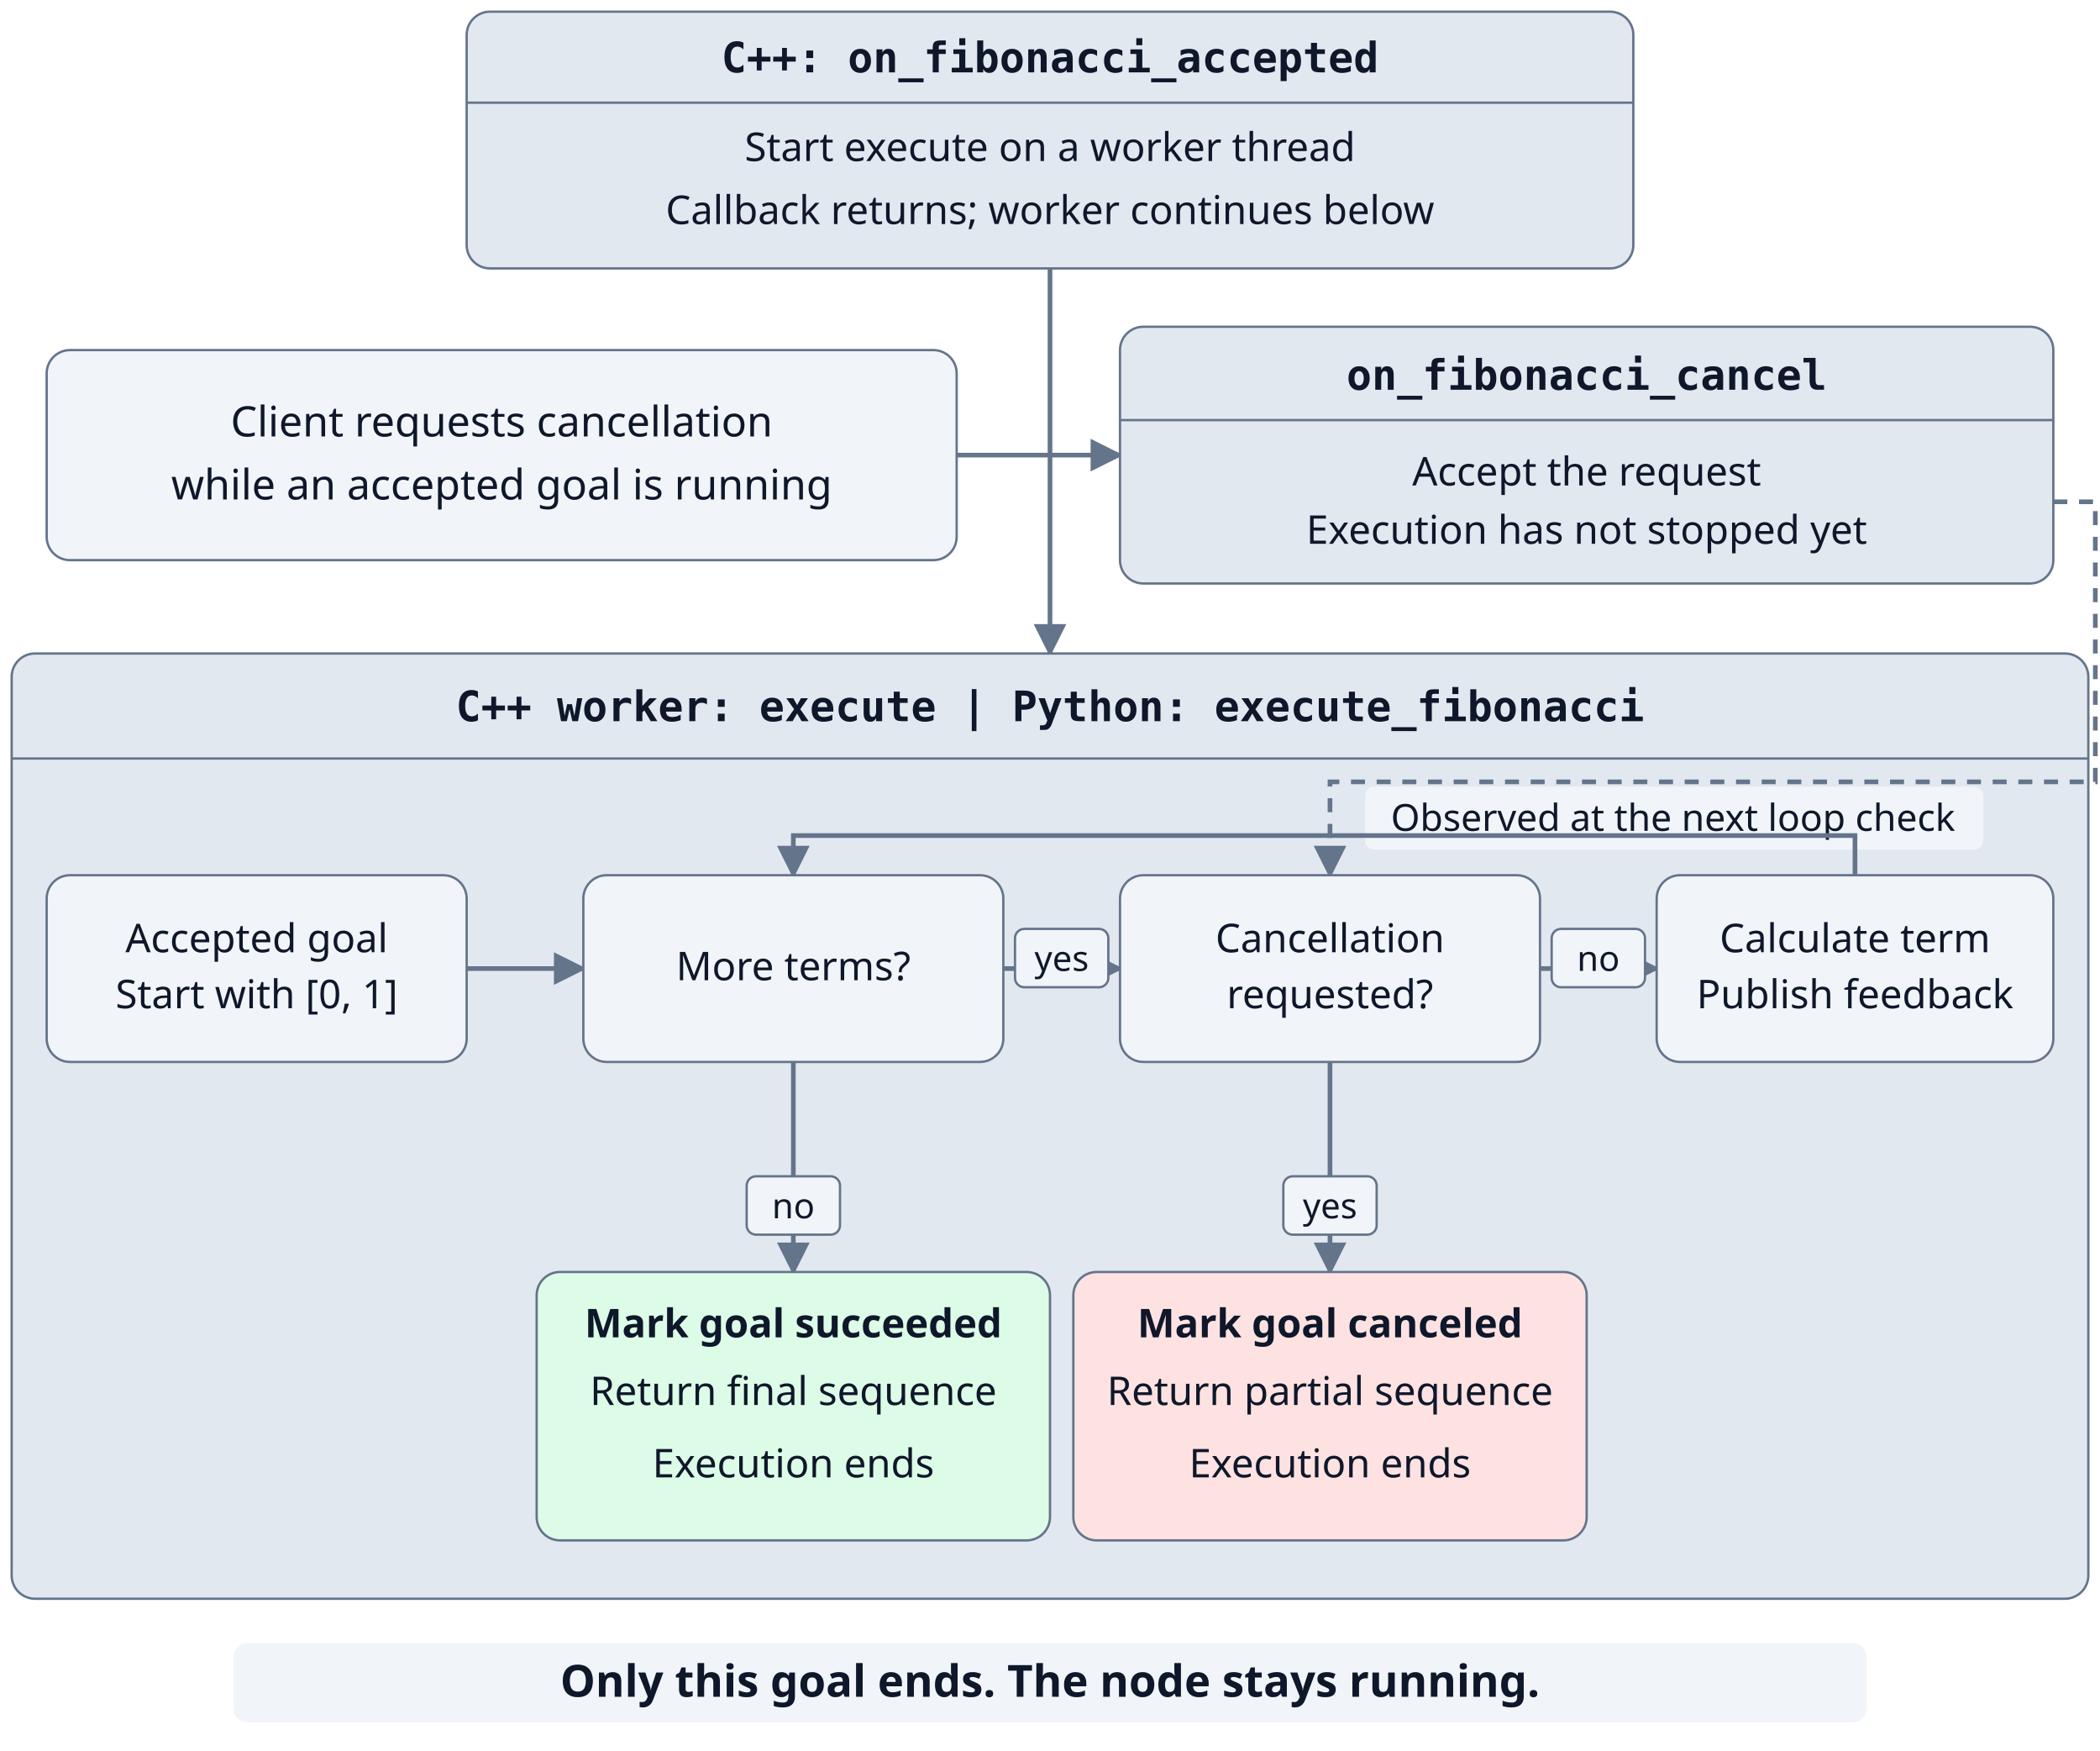
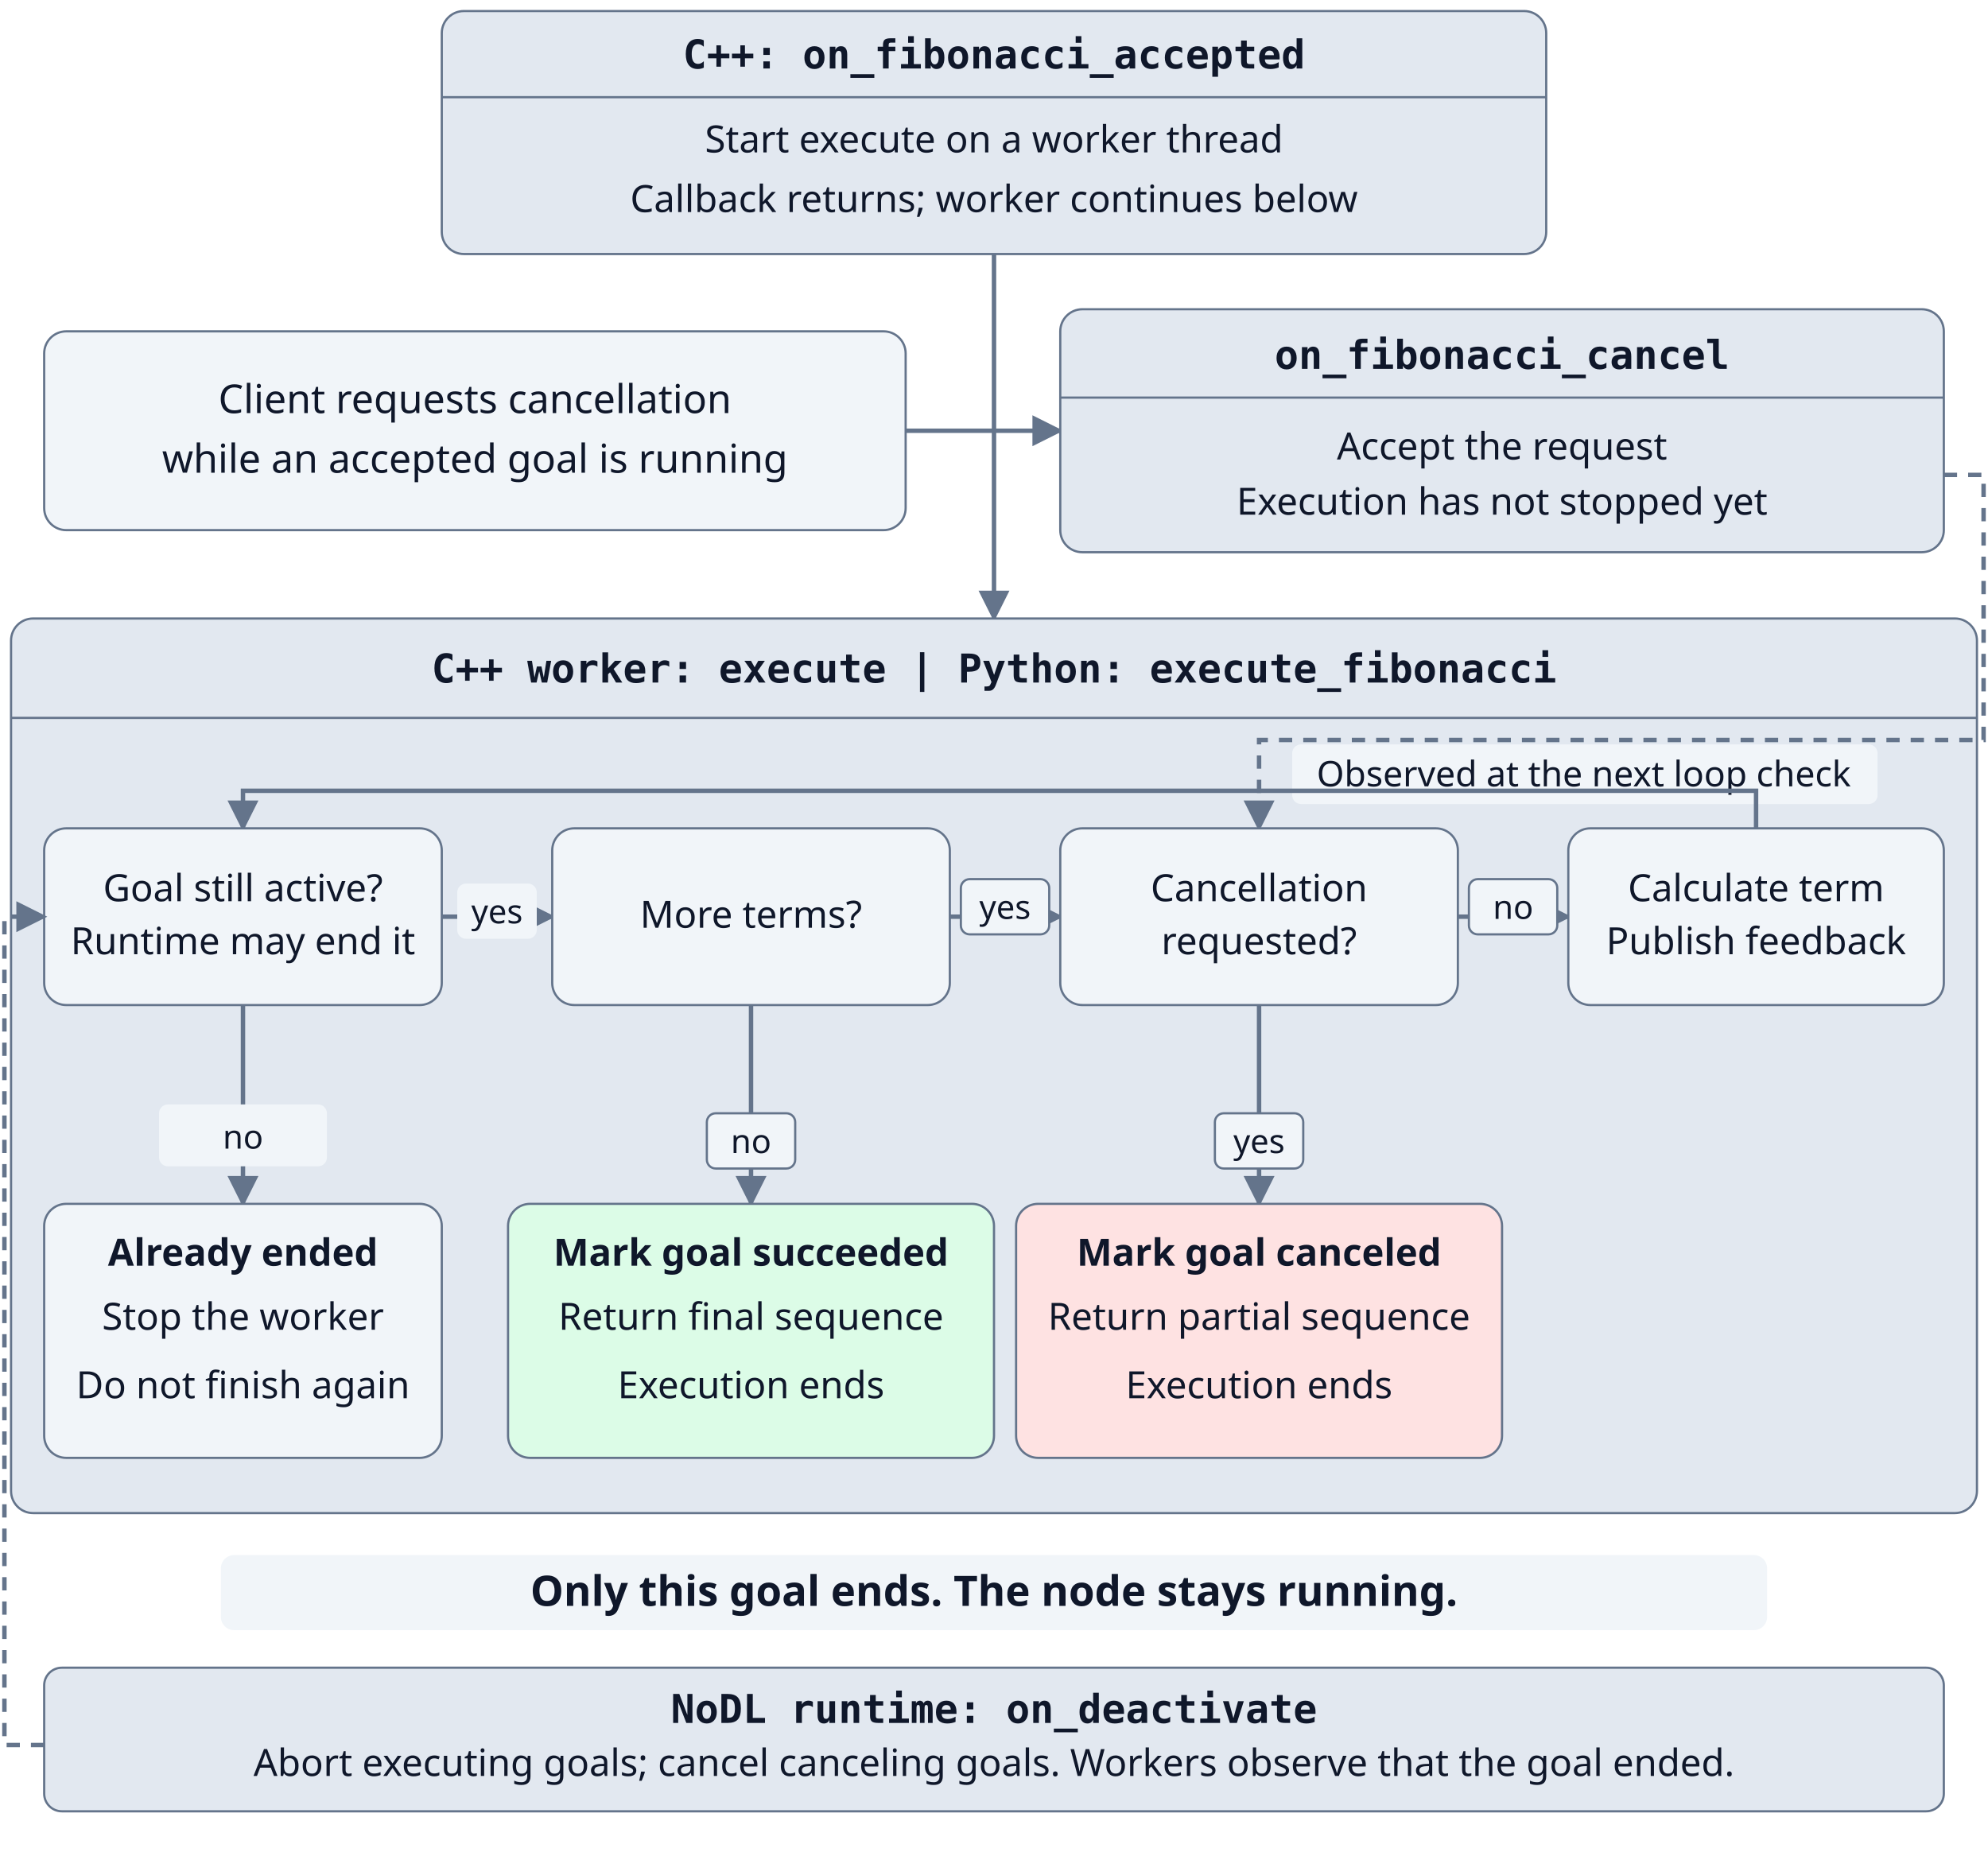
- <svg xmlns="http://www.w3.org/2000/svg" viewBox="0 0 900 750" role="img" aria-labelledby="title description">
+ <svg xmlns="http://www.w3.org/2000/svg" viewBox="0 0 900 840" role="img" aria-labelledby="title description">
  <defs>
    <marker id="arrow" viewBox="0 0 10 10" refX="9" refY="5" markerWidth="7" markerHeight="7" orient="auto-start-reverse">
      <path d="M 0 0 L 10 5 L 0 10 Z" fill="#64748b" />
    </marker>
  </defs>
  <rect x="200" y="5" width="500" height="110" rx="10" fill="#e2e8f0" stroke="#64748b" />
  <path d="M 200 44 H 700" stroke="#64748b" />
  <text x="450" y="31" font-family="monospace" font-size="18" font-weight="bold" text-anchor="middle" fill="#0f172a">C++: on_fibonacci_accepted</text>
  <text x="450" y="69" font-family="sans-serif" font-size="17" text-anchor="middle" fill="#0f172a">Start execute on a worker thread</text>
  <text x="450" y="96" font-family="sans-serif" font-size="17" text-anchor="middle" fill="#0f172a">Callback returns; worker continues below</text>
  <path d="M 450 115 V 280" stroke="#64748b" stroke-width="2" marker-end="url(#arrow)" />
  <rect x="20" y="150" width="390" height="90" rx="10" fill="#f1f5f9" stroke="#64748b" />
  <g font-family="sans-serif" font-size="18" text-anchor="middle" fill="#0f172a">
    <text x="215" y="187">Client requests cancellation</text>
    <text x="215" y="214">while an accepted goal is running</text>
  </g>
  <path d="M 410 195 H 480" stroke="#64748b" stroke-width="2" marker-end="url(#arrow)" />
  <rect x="480" y="140" width="400" height="110" rx="10" fill="#e2e8f0" stroke="#64748b" />
  <path d="M 480 180 H 880" stroke="#64748b" />
  <text x="680" y="167" font-family="monospace" font-size="18" font-weight="bold" text-anchor="middle" fill="#0f172a">on_fibonacci_cancel</text>
  <g font-family="sans-serif" font-size="17" text-anchor="middle" fill="#0f172a">
    <text x="680" y="208">Accept the request</text>
    <text x="680" y="233">Execution has not stopped yet</text>
  </g>
  <rect x="5" y="280" width="890" height="405" rx="10" fill="#e2e8f0" stroke="#64748b" />
  <path d="M 5 325 H 895" stroke="#64748b" />
  <g font-family="monospace" font-size="18" font-weight="bold" text-anchor="middle" fill="#0f172a">
    <text x="450" y="309">C++ worker: execute | Python: execute_fibonacci</text>
  </g>
  <path d="M 880 215 H 898 V 335 H 570 V 375" fill="none" stroke="#64748b" stroke-width="2" stroke-dasharray="6 5" marker-end="url(#arrow)" />
  <rect x="585" y="337" width="265" height="27" rx="4" fill="#f1f5f9" />
  <text x="717" y="356" font-family="sans-serif" font-size="16" text-anchor="middle" fill="#0f172a">Observed at the next loop check</text>
  <g transform="translate(0 350)">
    <g fill="none" stroke="#64748b" stroke-width="2" marker-end="url(#arrow)">
      <path d="M 200 65 H 250" />
      <path d="M 430 65 H 480" />
      <path d="M 660 65 H 710" />
-       <path d="M 795 25 V 8 H 340 V 25" />
+       <path d="M 795 25 V 8 H 110 V 25" />
+       <path d="M 110 105 V 195" />
      <path d="M 340 105 V 195" />
      <path d="M 570 105 V 195" />
    </g>
    <g fill="#f1f5f9" stroke="#64748b">
      <rect x="20" y="25" width="180" height="80" rx="10" />
      <rect x="250" y="25" width="180" height="80" rx="10" />
      <rect x="480" y="25" width="180" height="80" rx="10" />
      <rect x="710" y="25" width="170" height="80" rx="10" />
      <rect x="230" y="195" width="220" height="115" rx="10" fill="#dcfce7" />
      <rect x="460" y="195" width="220" height="115" rx="10" fill="#fee2e2" />
+       <rect x="20" y="195" width="180" height="115" rx="10" />
      <rect x="435" y="48" width="40" height="25" rx="4" />
      <rect x="665" y="48" width="40" height="25" rx="4" />
      <rect x="320" y="154" width="40" height="25" rx="4" />
      <rect x="550" y="154" width="40" height="25" rx="4" />
    </g>
    <g font-family="sans-serif" text-anchor="middle" fill="#0f172a" font-size="17">
-       <text x="110" y="58">Accepted goal</text>
-       <text x="110" y="82">Start with [0, 1]</text>
+       <text x="110" y="58">Goal still active?</text>
+       <text x="110" y="82">Runtime may end it</text>
      <text x="340" y="70">More terms?</text>
      <text x="570" y="58">Cancellation</text>
      <text x="570" y="82">requested?</text>
      <text x="795" y="58">Calculate term</text>
      <text x="795" y="82">Publish feedback</text>
      <text x="340" y="223" font-weight="bold">Mark goal succeeded</text>
      <text x="340" y="252">Return final sequence</text>
      <text x="340" y="283">Execution ends</text>
      <text x="570" y="223" font-weight="bold">Mark goal canceled</text>
      <text x="570" y="252">Return partial sequence</text>
      <text x="570" y="283">Execution ends</text>
+       <text x="110" y="223" font-weight="bold">Already ended</text>
+       <text x="110" y="252">Stop the worker</text>
+       <text x="110" y="283">Do not finish again</text>
      <g font-size="15">
        <text x="455" y="66">yes</text>
        <text x="685" y="66">no</text>
        <text x="340" y="172">no</text>
        <text x="570" y="172">yes</text>
      </g>
    </g>
  </g>
+   <rect x="72" y="500" width="76" height="28" rx="4" fill="#f1f5f9" />
+   <text x="110" y="520" font-family="sans-serif" font-size="15" text-anchor="middle" fill="#0f172a">no</text>
+   <rect x="207" y="400" width="36" height="25" rx="4" fill="#f1f5f9" />
+   <text x="225" y="418" font-family="sans-serif" font-size="15" text-anchor="middle" fill="#0f172a">yes</text>
  <rect x="100" y="704" width="700" height="34" rx="6" fill="#f1f5f9" />
  <text x="450" y="727" font-family="sans-serif" font-size="19" font-weight="bold" text-anchor="middle" fill="#0f172a">Only this goal ends. The node stays running.</text>
+   <rect x="20" y="755" width="860" height="65" rx="8" fill="#e2e8f0" stroke="#64748b" />
+   <text x="450" y="780" font-family="monospace" font-size="18" font-weight="bold" text-anchor="middle" fill="#0f172a">NoDL runtime: on_deactivate</text>
+   <text x="450" y="804" font-family="sans-serif" font-size="17" text-anchor="middle" fill="#0f172a">Abort executing goals; cancel canceling goals. Workers observe that the goal ended.</text>
+   <path d="M 20 790 H 2 V 415 H 20" fill="none" stroke="#64748b" stroke-width="2" stroke-dasharray="6 5" marker-end="url(#arrow)" />
</svg>
